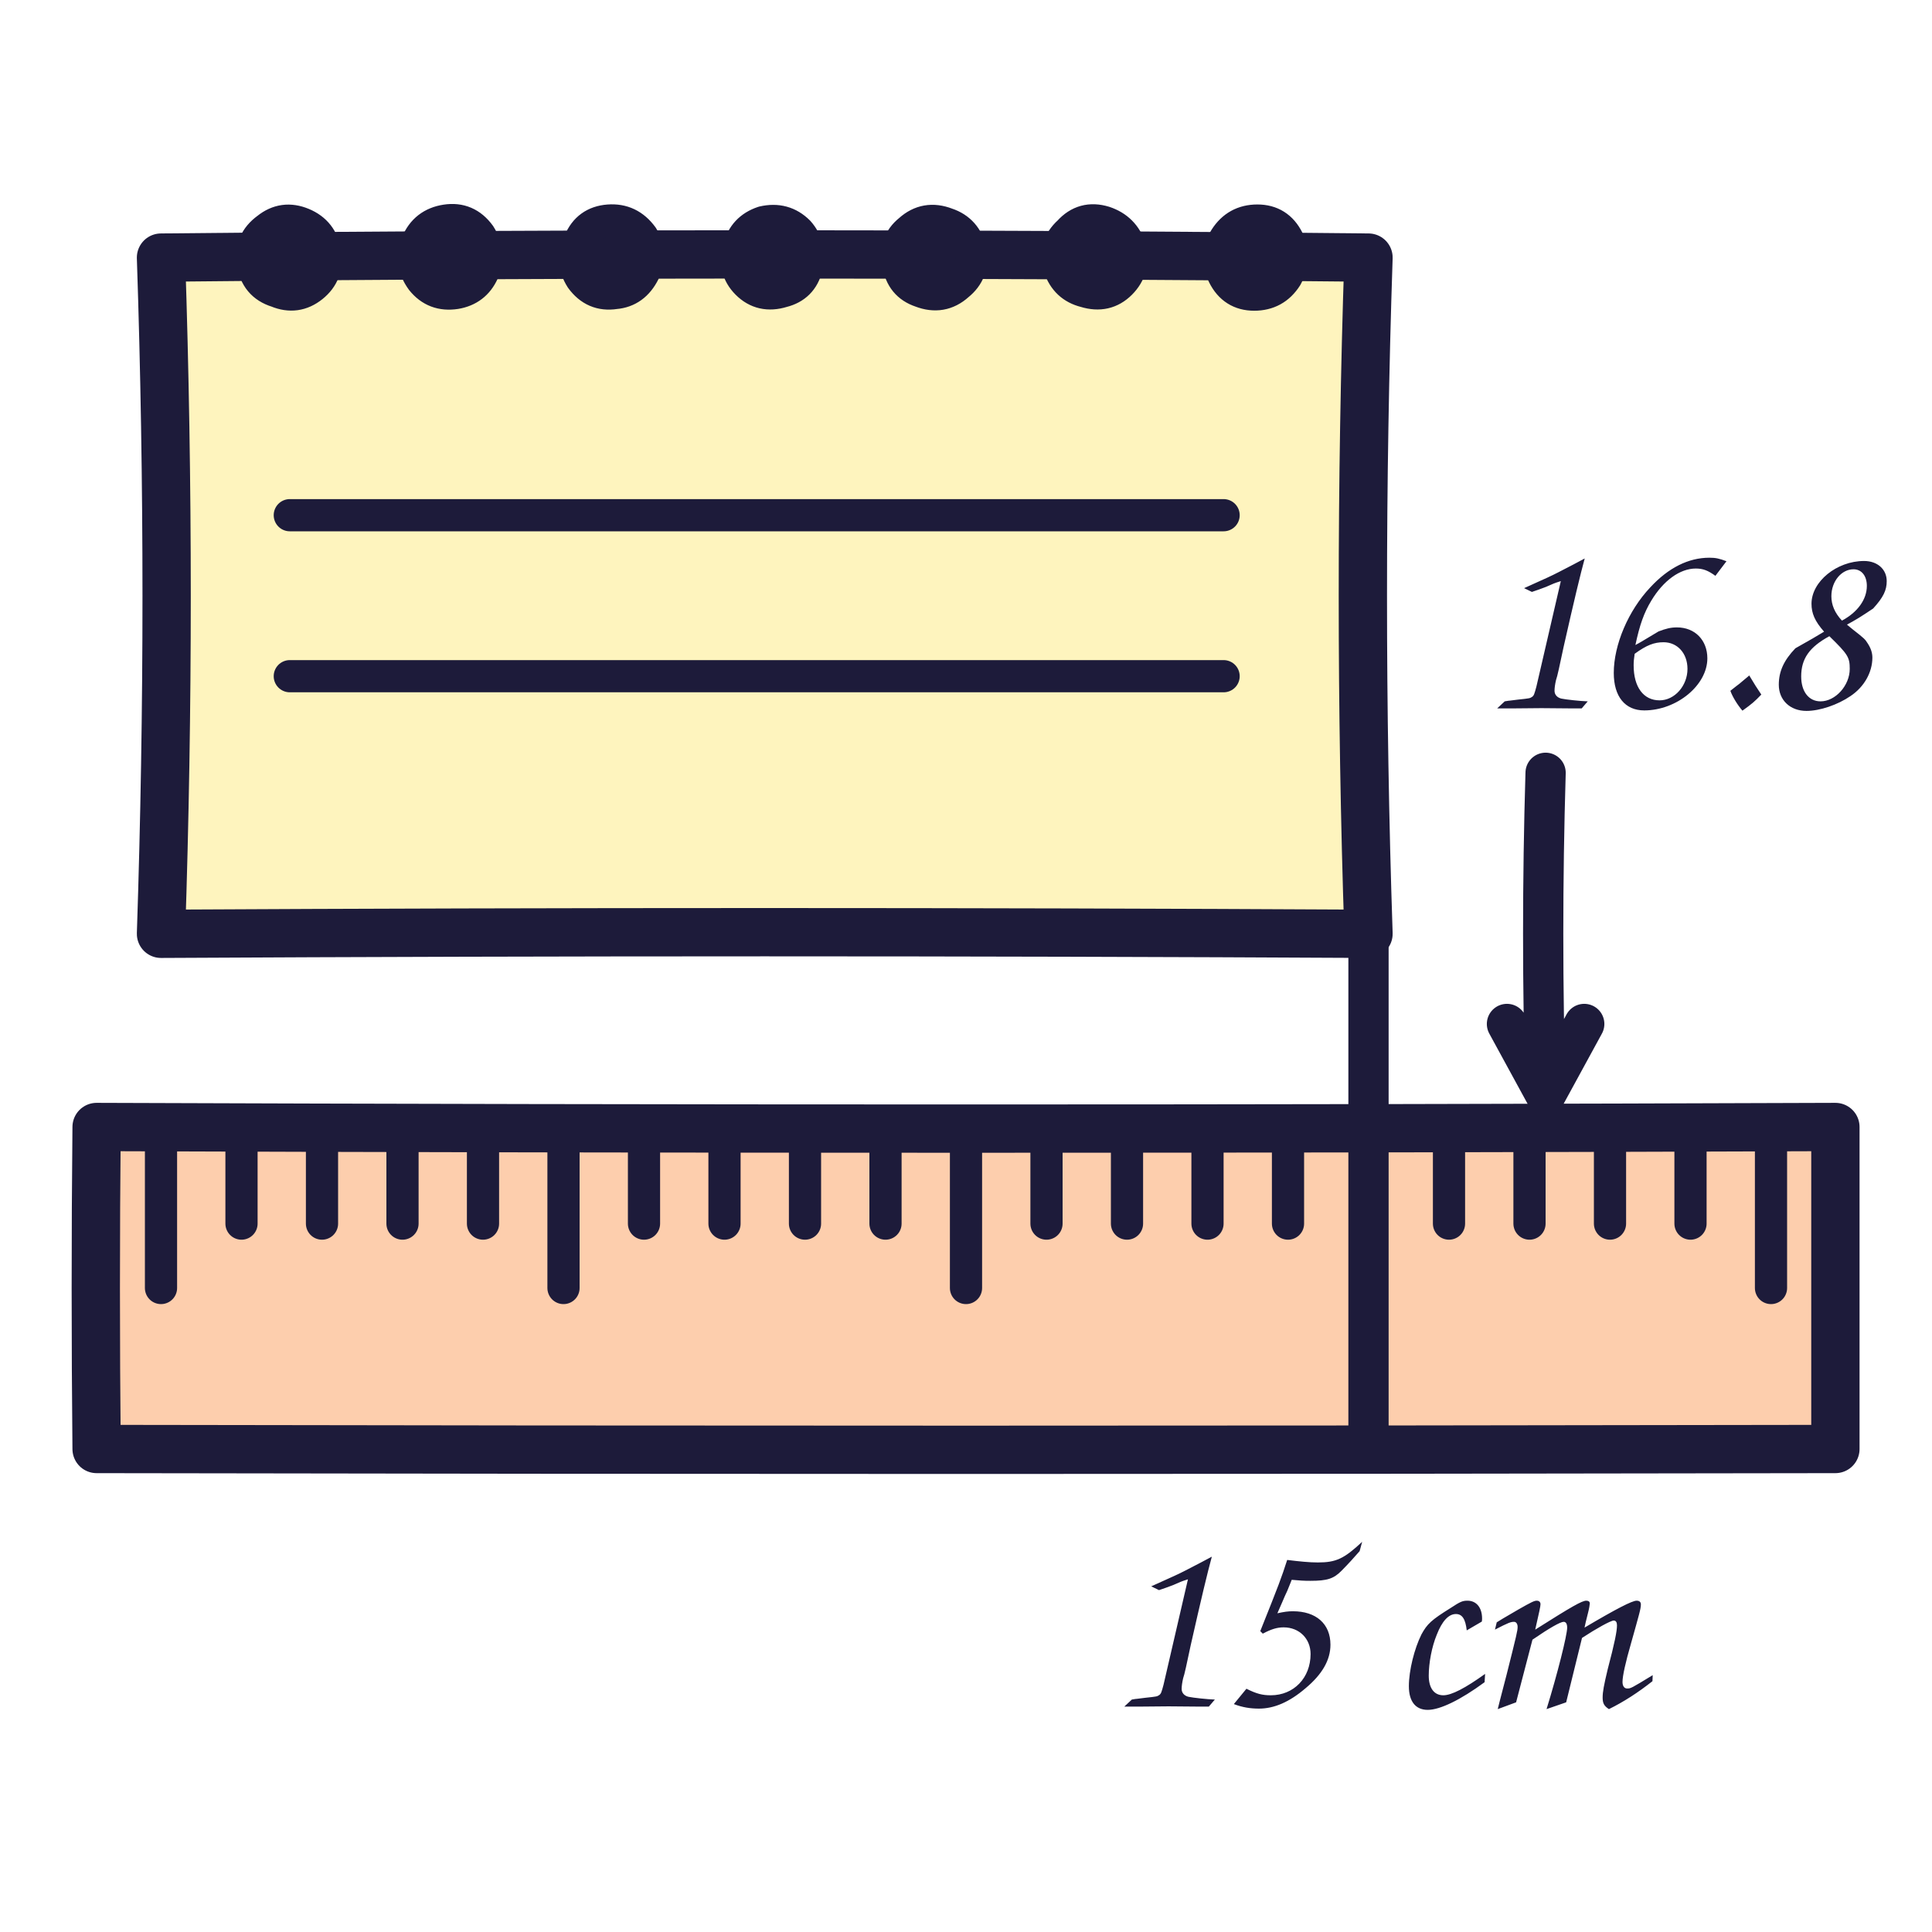
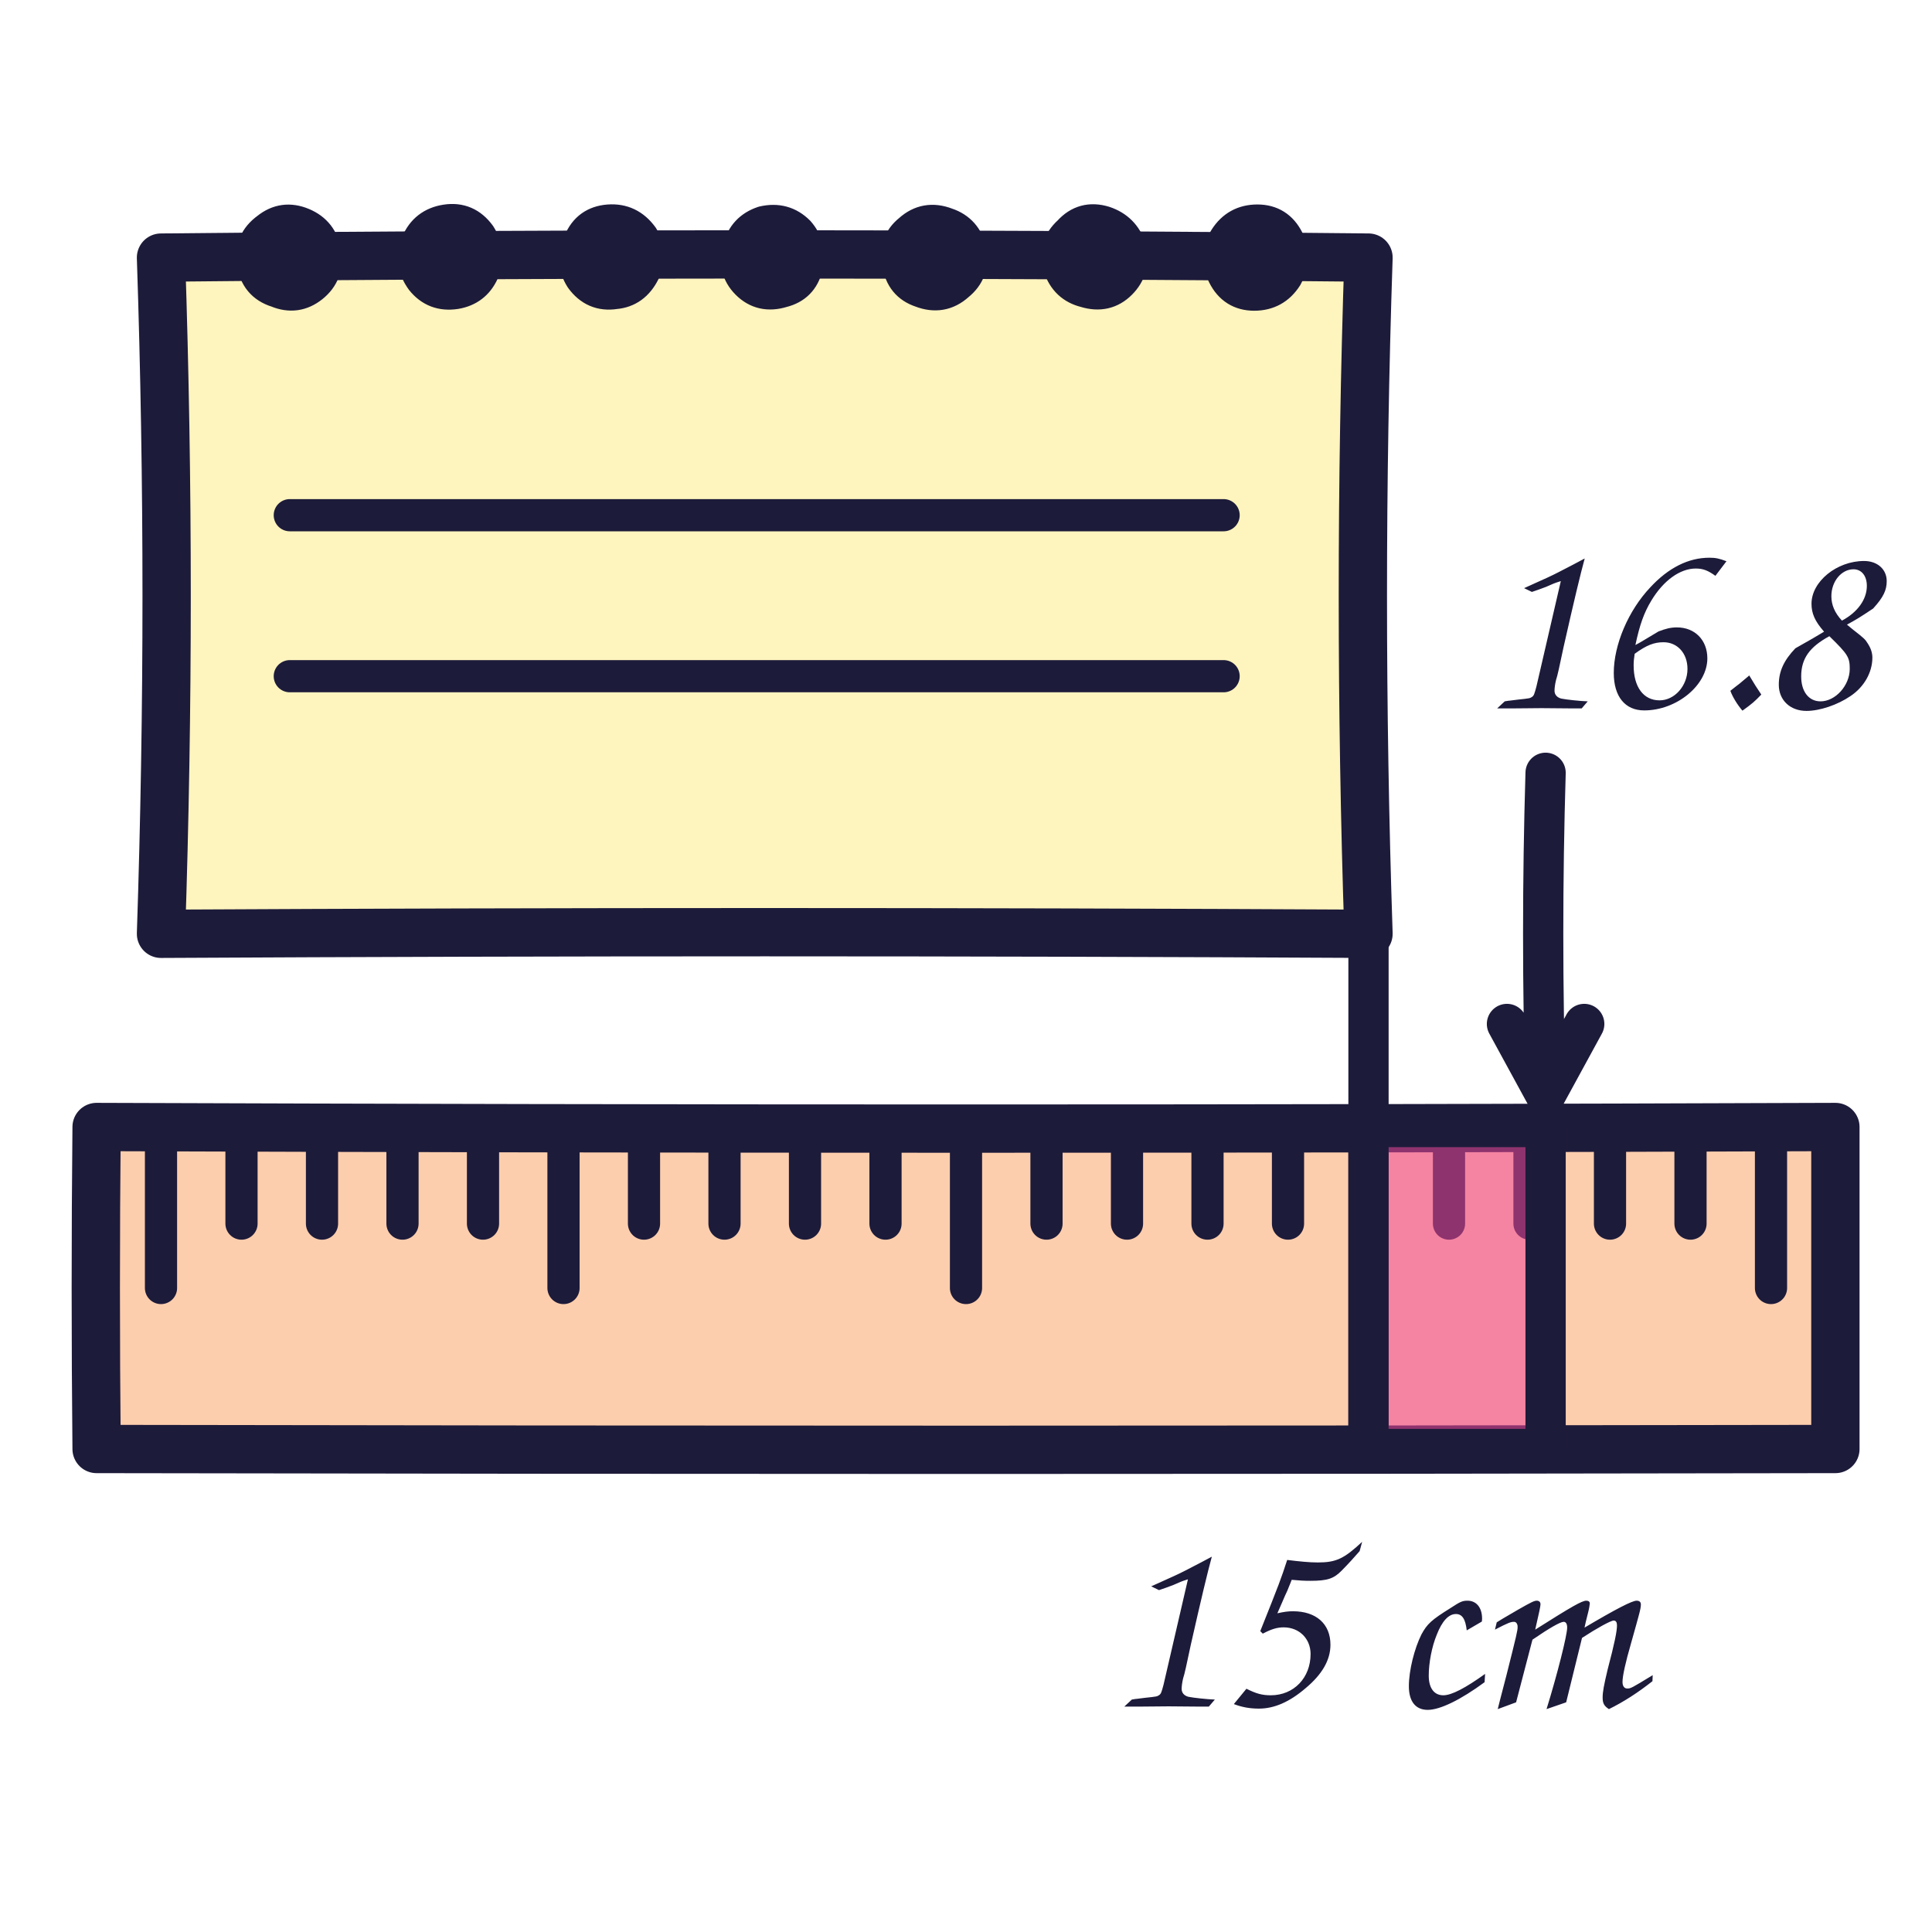
<svg xmlns="http://www.w3.org/2000/svg" viewBox="0 0 120 120" width="120" height="120" aria-label="A notebook 15 cm long laid on a ruler, with the wrong reading of 16.8 cm marked past its end">
-   <path d="M10 16Q47.5 15.6 85 16Q84.3 37 85 58Q47.5 57.8 10 58Q10.7 37 10 16" fill="#fde047" fill-opacity="0.35" stroke="#1d1b3a" stroke-width="3" stroke-linecap="round" stroke-linejoin="round" />
-   <path d="M20.2 15.7Q20.4 17 19.4 17.8Q18.4 18.6 17.2 18.1Q15.9 17.7 15.7 16.3Q15.5 15 16.6 14.2Q17.6 13.4 18.8 13.9Q20 14.4 20.2 15.7ZM29.8 14.6Q30.5 15.7 30 16.9Q29.5 18 28.3 18.2Q27 18.4 26.2 17.4Q25.4 16.3 25.9 15.1Q26.4 13.9 27.7 13.7Q29 13.5 29.8 14.6ZM36 15Q36.5 13.8 37.8 13.7Q39.1 13.6 39.9 14.7Q40.6 15.8 40 16.9Q39.4 18.1 38.2 18.2Q36.9 18.4 36.1 17.3Q35.4 16.2 36 15ZM45.9 15.4Q46.2 14.2 47.4 13.8Q48.7 13.5 49.6 14.4Q50.4 15.3 50.1 16.6Q49.8 17.8 48.6 18.1Q47.3 18.5 46.4 17.6Q45.5 16.7 45.9 15.4ZM60.3 15.6Q60.5 16.9 59.5 17.7Q58.5 18.6 57.2 18.1Q56 17.7 55.8 16.4Q55.5 15.1 56.5 14.3Q57.5 13.4 58.8 13.9Q60 14.3 60.3 15.6ZM66.4 14.4Q67.3 13.4 68.6 13.8Q69.8 14.2 70.2 15.4Q70.5 16.7 69.6 17.6Q68.7 18.5 67.4 18.1Q66.2 17.8 65.8 16.6Q65.4 15.3 66.4 14.4ZM76.1 14.8Q76.8 13.7 78.1 13.7Q79.4 13.7 80 14.9Q80.5 16.1 79.9 17.2Q79.2 18.3 77.9 18.3Q76.6 18.3 76 17.1Q75.4 15.9 76.1 14.8ZM18 32L76 32M18 42L76 42" fill="none" stroke="#1d1b3a" stroke-width="2" stroke-linecap="round" stroke-linejoin="round" />
-   <path d="M6 70Q60 70.2 114 70Q114 80 114 90Q60 90.1 6 90Q5.9 80 6 70" fill="#f97316" fill-opacity="0.35" stroke="#1d1b3a" stroke-width="3" stroke-linecap="round" stroke-linejoin="round" />
-   <path d="M10 70L10 80 M15 70L15 76 M20 70L20 76 M25 70L25 76 M30 70L30 76 M35 70L35 80 M40 70L40 76 M45 70L45 76 M50 70L50 76 M55 70L55 76 M60 70L60 80 M65 70L65 76 M70 70L70 76 M75 70L75 76 M80 70L80 76 M85 70L85 80 M90 70L90 76 M95 70L95 76 M100 70L100 76 M105 70L105 76 M110 70L110 80" fill="none" stroke="#1d1b3a" stroke-width="2" stroke-linecap="round" stroke-linejoin="round" />
-   <path d="M85 58L85 90" fill="none" stroke="#1d1b3a" stroke-width="2.5" stroke-linecap="round" stroke-linejoin="round" />
-   <g data-anim="bob" data-origin="96 58">
-     <path d="M96 48Q95.7 58 96 68M93.6 63.6L96 68L98.4 63.6" fill="none" stroke="#1d1b3a" stroke-width="2.5" stroke-linecap="round" stroke-linejoin="round" />
+   <g data-part="book">
+     <path d="M10 16Q47.5 15.6 85 16Q84.3 37 85 58Q47.5 57.8 10 58Q10.7 37 10 16" fill="#fde047" fill-opacity="0.35" stroke="#1d1b3a" stroke-width="3" stroke-linecap="round" stroke-linejoin="round" />
+     <path d="M20.2 15.7Q20.4 17 19.4 17.8Q18.4 18.6 17.2 18.1Q15.9 17.7 15.7 16.3Q15.5 15 16.6 14.2Q17.6 13.4 18.8 13.9Q20 14.4 20.2 15.7ZM29.8 14.6Q30.5 15.7 30 16.9Q29.5 18 28.3 18.2Q27 18.4 26.2 17.4Q25.4 16.3 25.9 15.1Q26.4 13.9 27.7 13.7Q29 13.5 29.8 14.6ZM36 15Q36.5 13.8 37.8 13.7Q39.1 13.6 39.9 14.7Q40.6 15.8 40 16.9Q39.4 18.1 38.2 18.2Q36.9 18.4 36.1 17.3Q35.4 16.2 36 15ZM45.9 15.4Q46.2 14.2 47.4 13.8Q48.7 13.5 49.6 14.4Q50.4 15.3 50.1 16.6Q49.8 17.8 48.6 18.1Q47.3 18.5 46.4 17.6Q45.5 16.7 45.9 15.4ZM60.3 15.6Q60.5 16.9 59.5 17.7Q58.5 18.6 57.2 18.1Q56 17.7 55.8 16.4Q55.5 15.1 56.5 14.3Q57.5 13.4 58.8 13.9Q60 14.3 60.3 15.6ZM66.4 14.4Q67.3 13.4 68.6 13.8Q69.8 14.2 70.2 15.4Q70.5 16.7 69.6 17.6Q68.7 18.5 67.4 18.1Q66.2 17.8 65.8 16.6Q65.4 15.3 66.4 14.4ZM76.1 14.8Q76.8 13.7 78.1 13.7Q79.4 13.7 80 14.9Q80.5 16.1 79.9 17.2Q79.2 18.3 77.9 18.3Q76.6 18.3 76 17.1Q75.4 15.9 76.1 14.8ZM18 32L76 32M18 42L76 42" fill="none" stroke="#1d1b3a" stroke-width="2" stroke-linecap="round" stroke-linejoin="round" />
  </g>
-   <text x="104" y="44" font-family="Caveat, cursive" font-size="16" text-anchor="middle" fill="#1d1b3a">16.8</text>
-   <text x="85" y="106" font-family="Caveat, cursive" font-size="16" text-anchor="middle" fill="#1d1b3a">15 cm</text>
+   <g data-part="ruler">
+     <path d="M6 70Q60 70.2 114 70Q114 80 114 90Q60 90.1 6 90Q5.9 80 6 70" fill="#f97316" fill-opacity="0.35" stroke="#1d1b3a" stroke-width="3" stroke-linecap="round" stroke-linejoin="round" />
+     <path d="M10 70L10 80 M15 70L15 76 M20 70L20 76 M25 70L25 76 M30 70L30 76 M35 70L35 80 M40 70L40 76 M45 70L45 76 M50 70L50 76 M55 70L55 76 M60 70L60 80 M65 70L65 76 M70 70L70 76 M75 70L75 76 M80 70L80 76 M85 70L85 80 M90 70L90 76 M95 70L95 76 M100 70L100 76 M105 70L105 76 M110 70L110 80" fill="none" stroke="#1d1b3a" stroke-width="2" stroke-linecap="round" stroke-linejoin="round" />
+   </g>
+   <g data-part="true">
+     <path d="M85 58L85 90" fill="none" stroke="#1d1b3a" stroke-width="2.5" stroke-linecap="round" stroke-linejoin="round" />
+     <text x="85" y="106" font-family="Caveat, cursive" font-size="16" text-anchor="middle" fill="#1d1b3a">15 cm</text>
+   </g>
+   <g data-part="measured">
+     <g data-anim="bob" data-origin="96 58">
+       <path d="M96 48Q95.7 58 96 68M93.6 63.6L96 68L98.4 63.6" fill="none" stroke="#1d1b3a" stroke-width="2.5" stroke-linecap="round" stroke-linejoin="round" />
+     </g>
+     <text x="104" y="44" font-family="Caveat, cursive" font-size="16" text-anchor="middle" fill="#1d1b3a">16.8</text>
+   </g>
+   <g data-part="gap">
+     <rect x="85" y="70" width="11" height="20" fill="#ec4899" fill-opacity="0.55" stroke="#1d1b3a" stroke-width="2.5" stroke-linecap="round" stroke-linejoin="round" />
+   </g>
</svg>
